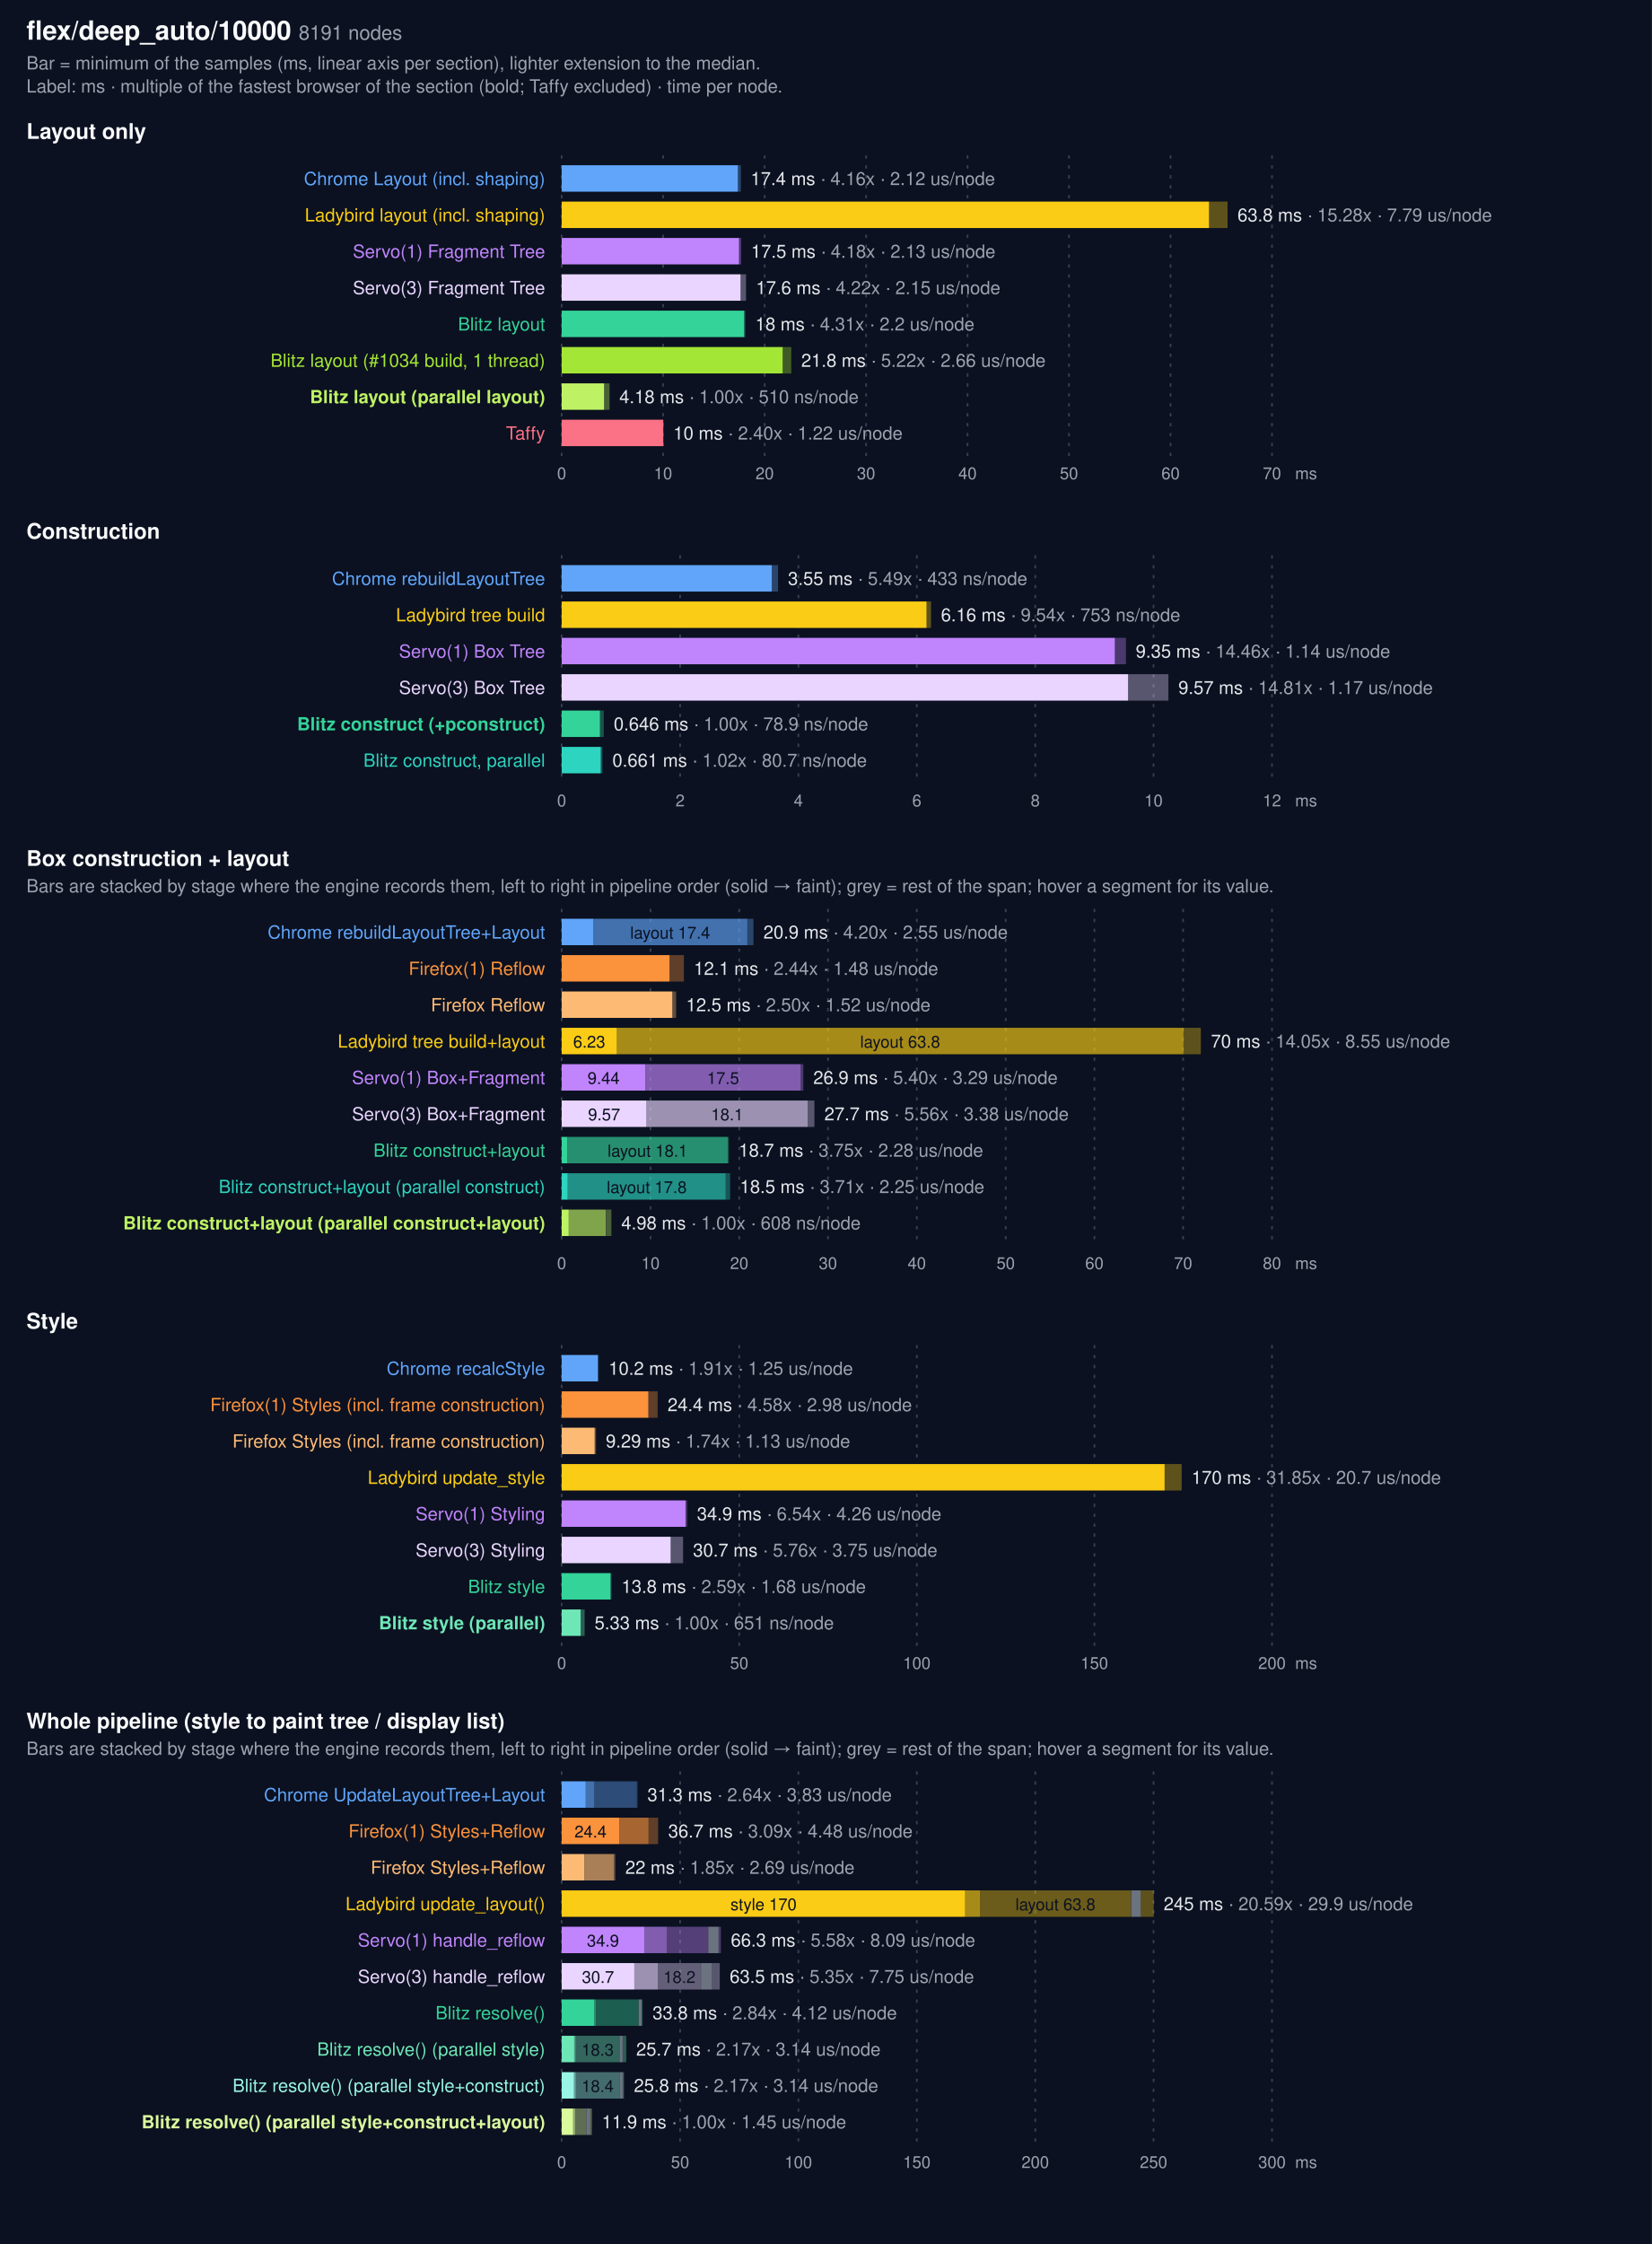
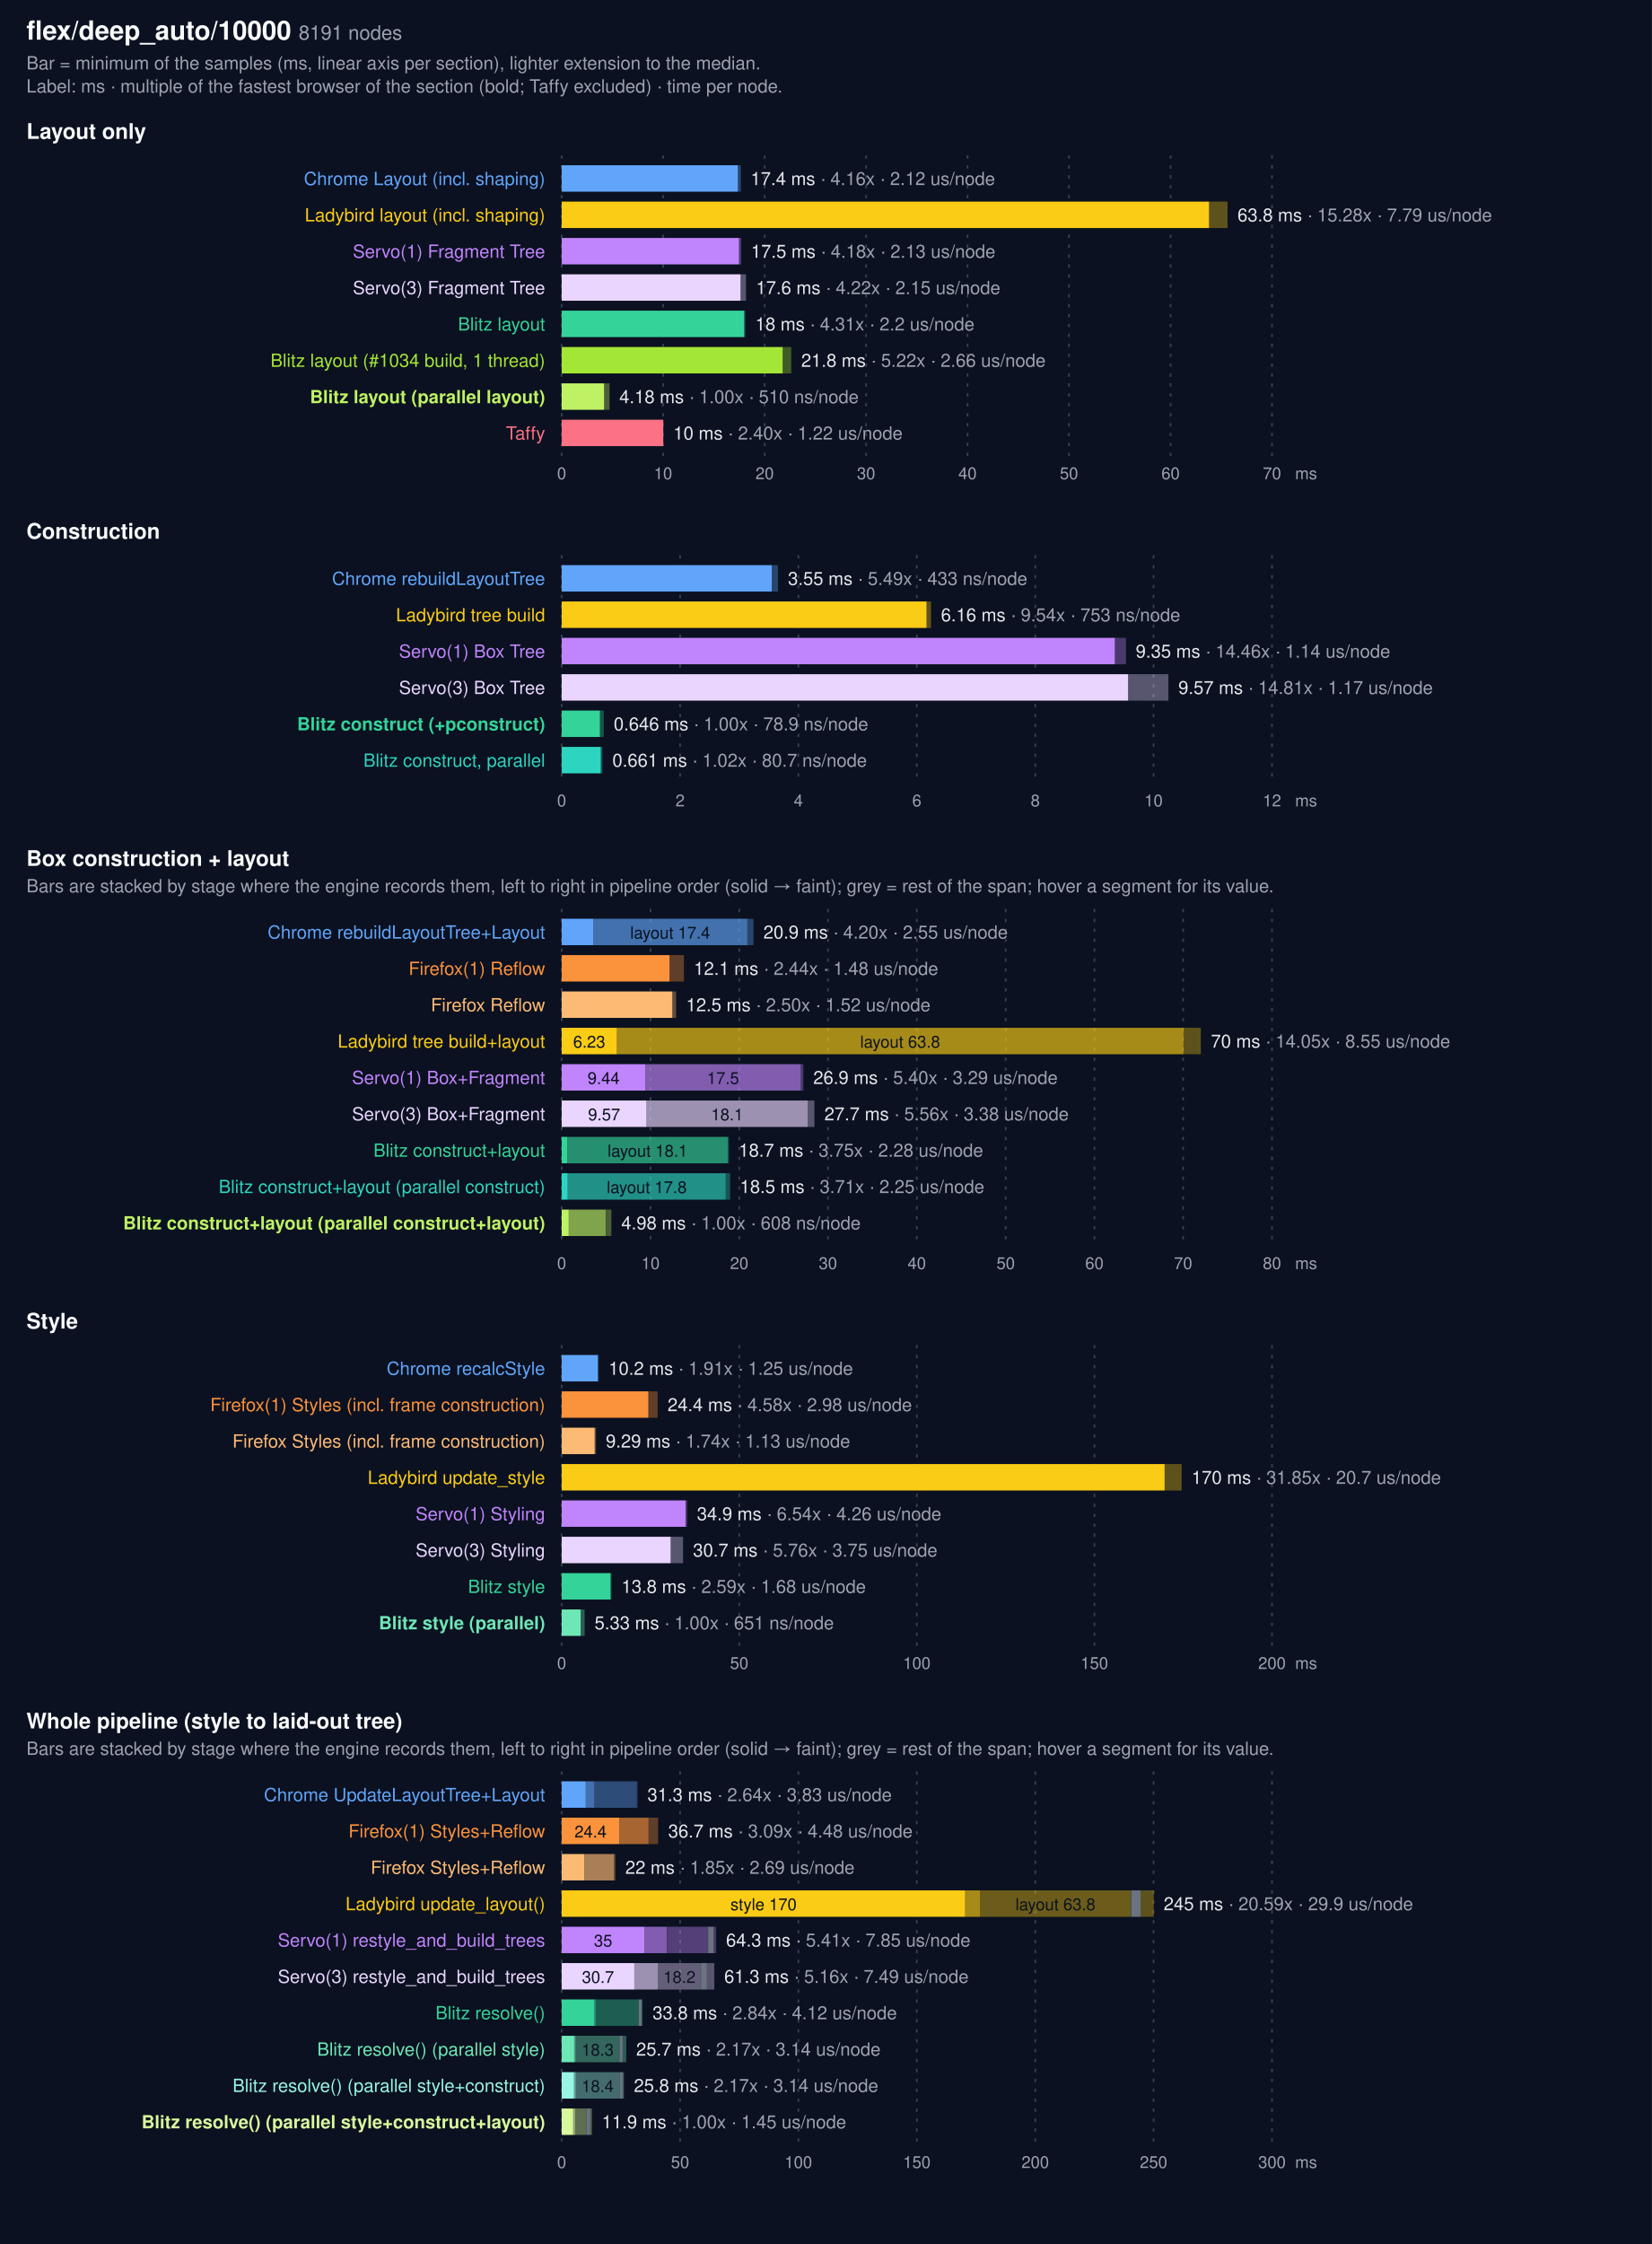
<svg xmlns="http://www.w3.org/2000/svg" width="1000" height="1358" viewBox="0 0 1000 1358" font-family="system-ui, -apple-system, Segoe UI, Helvetica, Arial, sans-serif">
  <rect width="1000" height="1358" fill="#0b1120" />
  <text x="16" y="24" fill="#f9fafb" font-size="16" font-weight="600">flex/deep_auto/10000 <tspan fill="#9ca3af" font-size="12" font-weight="400">8191 nodes</tspan>
  </text>
  <text x="16" y="42" fill="#9ca3af" font-size="11">Bar = minimum of the samples (ms, linear axis per section), lighter extension to the median.</text>
  <text x="16" y="56" fill="#9ca3af" font-size="11">Label: ms · multiple of the fastest browser of the section (bold; Taffy excluded) · time per node.</text>
  <text x="16" y="84" fill="#f9fafb" font-size="13" font-weight="600">Layout only</text>
  <line x1="340.0" x2="340.0" y1="94" y2="276" stroke="#374151" stroke-dasharray="2 4" />
  <text x="340.0" y="290" fill="#9ca3af" font-size="10" text-anchor="middle">0</text>
  <line x1="401.4" x2="401.4" y1="94" y2="276" stroke="#374151" stroke-dasharray="2 4" />
  <text x="401.4" y="290" fill="#9ca3af" font-size="10" text-anchor="middle">10</text>
  <line x1="462.9" x2="462.9" y1="94" y2="276" stroke="#374151" stroke-dasharray="2 4" />
  <text x="462.9" y="290" fill="#9ca3af" font-size="10" text-anchor="middle">20</text>
  <line x1="524.3" x2="524.3" y1="94" y2="276" stroke="#374151" stroke-dasharray="2 4" />
  <text x="524.3" y="290" fill="#9ca3af" font-size="10" text-anchor="middle">30</text>
  <line x1="585.7" x2="585.7" y1="94" y2="276" stroke="#374151" stroke-dasharray="2 4" />
  <text x="585.7" y="290" fill="#9ca3af" font-size="10" text-anchor="middle">40</text>
  <line x1="647.1" x2="647.1" y1="94" y2="276" stroke="#374151" stroke-dasharray="2 4" />
  <text x="647.1" y="290" fill="#9ca3af" font-size="10" text-anchor="middle">50</text>
  <line x1="708.6" x2="708.6" y1="94" y2="276" stroke="#374151" stroke-dasharray="2 4" />
  <text x="708.6" y="290" fill="#9ca3af" font-size="10" text-anchor="middle">60</text>
  <line x1="770.0" x2="770.0" y1="94" y2="276" stroke="#374151" stroke-dasharray="2 4" />
  <text x="770.0" y="290" fill="#9ca3af" font-size="10" text-anchor="middle">70</text>
  <text x="784" y="290" fill="#9ca3af" font-size="10">ms</text>
  <text x="330" y="112" fill="#60a5fa" font-size="11" text-anchor="end">Chrome Layout (incl. shaping)</text>
  <rect x="340" y="100" width="106.7" height="16" fill="#60a5fa" />
  <rect x="446.7" y="100" width="1.8" height="16" fill="#60a5fa" opacity="0.35" />
  <text x="454.4" y="112" fill="#e5e7eb" font-size="11">17.4 ms <tspan fill="#9ca3af">· 4.16x · 2.12 us/node</tspan>
  </text>
  <text x="330" y="134" fill="#facc15" font-size="11" text-anchor="end">Ladybird layout (incl. shaping)</text>
  <rect x="340" y="122" width="391.9" height="16" fill="#facc15" />
  <rect x="731.9" y="122" width="11.2" height="16" fill="#facc15" opacity="0.35" />
  <text x="749.1" y="134" fill="#e5e7eb" font-size="11">63.8 ms <tspan fill="#9ca3af">· 15.28x · 7.79 us/node</tspan>
  </text>
  <text x="330" y="156" fill="#c084fc" font-size="11" text-anchor="end">Servo(1) Fragment Tree</text>
  <rect x="340" y="144" width="107.4" height="16" fill="#c084fc" />
  <rect x="447.4" y="144" width="1.3" height="16" fill="#c084fc" opacity="0.35" />
  <text x="454.6" y="156" fill="#e5e7eb" font-size="11">17.5 ms <tspan fill="#9ca3af">· 4.18x · 2.13 us/node</tspan>
  </text>
  <text x="330" y="178" fill="#e9d5ff" font-size="11" text-anchor="end">Servo(3) Fragment Tree</text>
  <rect x="340" y="166" width="108.3" height="16" fill="#e9d5ff" />
  <rect x="448.3" y="166" width="3.3" height="16" fill="#e9d5ff" opacity="0.35" />
  <text x="457.6" y="178" fill="#e5e7eb" font-size="11">17.6 ms <tspan fill="#9ca3af">· 4.22x · 2.15 us/node</tspan>
  </text>
  <text x="330" y="200" fill="#34d399" font-size="11" text-anchor="end">Blitz layout</text>
  <rect x="340" y="188" width="110.5" height="16" fill="#34d399" />
  <rect x="450.5" y="188" width="0.7" height="16" fill="#34d399" opacity="0.35" />
  <text x="457.2" y="200" fill="#e5e7eb" font-size="11">18 ms <tspan fill="#9ca3af">· 4.31x · 2.2 us/node</tspan>
  </text>
  <text x="330" y="222" fill="#a3e635" font-size="11" text-anchor="end">Blitz layout (#1034 build, 1 thread)</text>
  <rect x="340" y="210" width="133.8" height="16" fill="#a3e635" />
  <rect x="473.8" y="210" width="5.2" height="16" fill="#a3e635" opacity="0.35" />
  <text x="485.0" y="222" fill="#e5e7eb" font-size="11">21.8 ms <tspan fill="#9ca3af">· 5.22x · 2.66 us/node</tspan>
  </text>
  <text x="330" y="244" fill="#bef264" font-size="11" text-anchor="end" font-weight="700">Blitz layout (parallel layout)</text>
  <rect x="340" y="232" width="25.7" height="16" fill="#bef264" />
  <rect x="365.7" y="232" width="3.3" height="16" fill="#bef264" opacity="0.35" />
  <text x="374.9" y="244" fill="#e5e7eb" font-size="11">4.18 ms <tspan fill="#9ca3af">· 1.00x · 510 ns/node</tspan>
  </text>
  <text x="330" y="266" fill="#fb7185" font-size="11" text-anchor="end">Taffy</text>
  <rect x="340" y="254" width="61.5" height="16" fill="#fb7185" />
  <rect x="401.5" y="254" width="0.1" height="16" fill="#fb7185" opacity="0.35" />
  <text x="407.6" y="266" fill="#e5e7eb" font-size="11">10 ms <tspan fill="#9ca3af">· 2.40x · 1.22 us/node</tspan>
  </text>
  <text x="16" y="326" fill="#f9fafb" font-size="13" font-weight="600">Construction</text>
  <line x1="340.0" x2="340.0" y1="336" y2="474" stroke="#374151" stroke-dasharray="2 4" />
  <text x="340.0" y="488" fill="#9ca3af" font-size="10" text-anchor="middle">0</text>
  <line x1="411.7" x2="411.7" y1="336" y2="474" stroke="#374151" stroke-dasharray="2 4" />
  <text x="411.7" y="488" fill="#9ca3af" font-size="10" text-anchor="middle">2</text>
  <line x1="483.3" x2="483.3" y1="336" y2="474" stroke="#374151" stroke-dasharray="2 4" />
  <text x="483.3" y="488" fill="#9ca3af" font-size="10" text-anchor="middle">4</text>
  <line x1="555.0" x2="555.0" y1="336" y2="474" stroke="#374151" stroke-dasharray="2 4" />
  <text x="555.0" y="488" fill="#9ca3af" font-size="10" text-anchor="middle">6</text>
  <line x1="626.7" x2="626.7" y1="336" y2="474" stroke="#374151" stroke-dasharray="2 4" />
  <text x="626.7" y="488" fill="#9ca3af" font-size="10" text-anchor="middle">8</text>
  <line x1="698.3" x2="698.3" y1="336" y2="474" stroke="#374151" stroke-dasharray="2 4" />
  <text x="698.3" y="488" fill="#9ca3af" font-size="10" text-anchor="middle">10</text>
  <line x1="770.0" x2="770.0" y1="336" y2="474" stroke="#374151" stroke-dasharray="2 4" />
  <text x="770.0" y="488" fill="#9ca3af" font-size="10" text-anchor="middle">12</text>
  <text x="784" y="488" fill="#9ca3af" font-size="10">ms</text>
  <text x="330" y="354" fill="#60a5fa" font-size="11" text-anchor="end">Chrome rebuildLayoutTree</text>
  <rect x="340" y="342" width="127.2" height="16" fill="#60a5fa" />
  <rect x="467.2" y="342" width="3.8" height="16" fill="#60a5fa" opacity="0.35" />
  <text x="477.0" y="354" fill="#e5e7eb" font-size="11">3.55 ms <tspan fill="#9ca3af">· 5.49x · 433 ns/node</tspan>
  </text>
  <text x="330" y="376" fill="#facc15" font-size="11" text-anchor="end">Ladybird tree build</text>
  <rect x="340" y="364" width="220.9" height="16" fill="#facc15" />
  <rect x="560.9" y="364" width="2.7" height="16" fill="#facc15" opacity="0.35" />
  <text x="569.6" y="376" fill="#e5e7eb" font-size="11">6.16 ms <tspan fill="#9ca3af">· 9.54x · 753 ns/node</tspan>
  </text>
  <text x="330" y="398" fill="#c084fc" font-size="11" text-anchor="end">Servo(1) Box Tree</text>
  <rect x="340" y="386" width="334.9" height="16" fill="#c084fc" />
  <rect x="674.9" y="386" width="6.7" height="16" fill="#c084fc" opacity="0.35" />
  <text x="687.5" y="398" fill="#e5e7eb" font-size="11">9.35 ms <tspan fill="#9ca3af">· 14.46x · 1.14 us/node</tspan>
  </text>
  <text x="330" y="420" fill="#e9d5ff" font-size="11" text-anchor="end">Servo(3) Box Tree</text>
  <rect x="340" y="408" width="342.9" height="16" fill="#e9d5ff" />
  <rect x="682.9" y="408" width="24.4" height="16" fill="#e9d5ff" opacity="0.35" />
  <text x="713.3" y="420" fill="#e5e7eb" font-size="11">9.57 ms <tspan fill="#9ca3af">· 14.81x · 1.17 us/node</tspan>
  </text>
  <text x="330" y="442" fill="#34d399" font-size="11" text-anchor="end" font-weight="700">Blitz construct (+pconstruct)</text>
  <rect x="340" y="430" width="23.2" height="16" fill="#34d399" />
  <rect x="363.2" y="430" width="2.3" height="16" fill="#34d399" opacity="0.35" />
  <text x="371.5" y="442" fill="#e5e7eb" font-size="11">0.646 ms <tspan fill="#9ca3af">· 1.00x · 78.9 ns/node</tspan>
  </text>
  <text x="330" y="464" fill="#2dd4bf" font-size="11" text-anchor="end">Blitz construct, parallel</text>
  <rect x="340" y="452" width="23.7" height="16" fill="#2dd4bf" />
  <rect x="363.7" y="452" width="1.0" height="16" fill="#2dd4bf" opacity="0.35" />
  <text x="370.7" y="464" fill="#e5e7eb" font-size="11">0.661 ms <tspan fill="#9ca3af">· 1.02x · 80.7 ns/node</tspan>
  </text>
  <text x="16" y="524" fill="#f9fafb" font-size="13" font-weight="600">Box construction + layout</text>
  <text x="16" y="540" fill="#9ca3af" font-size="11">Bars are stacked by stage where the engine records them, left to right in pipeline order (solid → faint); grey = rest of the span; hover a segment for its value.</text>
  <line x1="340.0" x2="340.0" y1="550" y2="754" stroke="#374151" stroke-dasharray="2 4" />
  <text x="340.0" y="768" fill="#9ca3af" font-size="10" text-anchor="middle">0</text>
  <line x1="393.8" x2="393.8" y1="550" y2="754" stroke="#374151" stroke-dasharray="2 4" />
  <text x="393.8" y="768" fill="#9ca3af" font-size="10" text-anchor="middle">10</text>
  <line x1="447.5" x2="447.5" y1="550" y2="754" stroke="#374151" stroke-dasharray="2 4" />
  <text x="447.5" y="768" fill="#9ca3af" font-size="10" text-anchor="middle">20</text>
  <line x1="501.2" x2="501.2" y1="550" y2="754" stroke="#374151" stroke-dasharray="2 4" />
  <text x="501.2" y="768" fill="#9ca3af" font-size="10" text-anchor="middle">30</text>
  <line x1="555.0" x2="555.0" y1="550" y2="754" stroke="#374151" stroke-dasharray="2 4" />
  <text x="555.0" y="768" fill="#9ca3af" font-size="10" text-anchor="middle">40</text>
  <line x1="608.8" x2="608.8" y1="550" y2="754" stroke="#374151" stroke-dasharray="2 4" />
  <text x="608.8" y="768" fill="#9ca3af" font-size="10" text-anchor="middle">50</text>
  <line x1="662.5" x2="662.5" y1="550" y2="754" stroke="#374151" stroke-dasharray="2 4" />
  <text x="662.5" y="768" fill="#9ca3af" font-size="10" text-anchor="middle">60</text>
  <line x1="716.2" x2="716.2" y1="550" y2="754" stroke="#374151" stroke-dasharray="2 4" />
  <text x="716.2" y="768" fill="#9ca3af" font-size="10" text-anchor="middle">70</text>
  <line x1="770.0" x2="770.0" y1="550" y2="754" stroke="#374151" stroke-dasharray="2 4" />
  <text x="770.0" y="768" fill="#9ca3af" font-size="10" text-anchor="middle">80</text>
  <text x="784" y="768" fill="#9ca3af" font-size="10">ms</text>
  <text x="330" y="568" fill="#60a5fa" font-size="11" text-anchor="end">Chrome rebuildLayoutTree+Layout</text>
  <rect x="340.0" y="556" width="19.1" height="16" fill="#60a5fa" opacity="1.0" />
  <rect x="359.1" y="556" width="93.3" height="16" fill="#60a5fa" opacity="0.65" />
  <text x="405.7" y="568" fill="#0b1120" font-size="10" text-anchor="middle">layout 17.4</text>
  <rect x="452.4" y="556" width="3.7" height="16" fill="#60a5fa" opacity="0.35" />
  <text x="462.1" y="568" fill="#e5e7eb" font-size="11">20.9 ms <tspan fill="#9ca3af">· 4.20x · 2.55 us/node</tspan>
  </text>
  <text x="330" y="590" fill="#fb923c" font-size="11" text-anchor="end">Firefox(1) Reflow</text>
  <rect x="340" y="578" width="65.3" height="16" fill="#fb923c" />
  <rect x="405.3" y="578" width="8.7" height="16" fill="#fb923c" opacity="0.35" />
  <text x="420.0" y="590" fill="#e5e7eb" font-size="11">12.1 ms <tspan fill="#9ca3af">· 2.44x · 1.48 us/node</tspan>
  </text>
  <text x="330" y="612" fill="#fdba74" font-size="11" text-anchor="end">Firefox Reflow</text>
  <rect x="340" y="600" width="67.0" height="16" fill="#fdba74" />
  <rect x="407.0" y="600" width="2.3" height="16" fill="#fdba74" opacity="0.35" />
  <text x="415.3" y="612" fill="#e5e7eb" font-size="11">12.5 ms <tspan fill="#9ca3af">· 2.50x · 1.52 us/node</tspan>
  </text>
  <text x="330" y="634" fill="#facc15" font-size="11" text-anchor="end">Ladybird tree build+layout</text>
  <rect x="340.0" y="622" width="33.5" height="16" fill="#facc15" opacity="1.0" />
  <text x="356.7" y="634" fill="#0b1120" font-size="10" text-anchor="middle">6.23</text>
  <rect x="373.5" y="622" width="342.9" height="16" fill="#facc15" opacity="0.65" />
  <text x="544.9" y="634" fill="#0b1120" font-size="10" text-anchor="middle">layout 63.8</text>
  <rect x="716.3" y="622" width="0.0" height="16" fill="#6b7280" opacity="1.0" />
  <rect x="716.3" y="622" width="10.6" height="16" fill="#facc15" opacity="0.35" />
  <text x="733.0" y="634" fill="#e5e7eb" font-size="11">70 ms <tspan fill="#9ca3af">· 14.05x · 8.55 us/node</tspan>
  </text>
  <text x="330" y="656" fill="#c084fc" font-size="11" text-anchor="end">Servo(1) Box+Fragment</text>
  <rect x="340.0" y="644" width="50.7" height="16" fill="#c084fc" opacity="1.0" />
  <text x="365.4" y="656" fill="#0b1120" font-size="10" text-anchor="middle">9.44</text>
  <rect x="390.7" y="644" width="94.0" height="16" fill="#c084fc" opacity="0.65" />
  <text x="437.7" y="656" fill="#0b1120" font-size="10" text-anchor="middle">17.5</text>
  <rect x="484.7" y="644" width="1.6" height="16" fill="#c084fc" opacity="0.35" />
  <text x="492.3" y="656" fill="#e5e7eb" font-size="11">26.9 ms <tspan fill="#9ca3af">· 5.40x · 3.29 us/node</tspan>
  </text>
  <text x="330" y="678" fill="#e9d5ff" font-size="11" text-anchor="end">Servo(3) Box+Fragment</text>
  <rect x="340.0" y="666" width="51.4" height="16" fill="#e9d5ff" opacity="1.0" />
  <text x="365.7" y="678" fill="#0b1120" font-size="10" text-anchor="middle">9.57</text>
  <rect x="391.4" y="666" width="97.5" height="16" fill="#e9d5ff" opacity="0.65" />
  <text x="440.2" y="678" fill="#0b1120" font-size="10" text-anchor="middle">18.1</text>
  <rect x="488.9" y="666" width="4.1" height="16" fill="#e9d5ff" opacity="0.35" />
  <text x="499.0" y="678" fill="#e5e7eb" font-size="11">27.7 ms <tspan fill="#9ca3af">· 5.56x · 3.38 us/node</tspan>
  </text>
  <text x="330" y="700" fill="#34d399" font-size="11" text-anchor="end">Blitz construct+layout</text>
  <rect x="340.0" y="688" width="3.5" height="16" fill="#34d399" opacity="1.0" />
  <rect x="343.5" y="688" width="97.0" height="16" fill="#34d399" opacity="0.65" />
  <text x="392.0" y="700" fill="#0b1120" font-size="10" text-anchor="middle">layout 18.1</text>
  <rect x="440.5" y="688" width="0.7" height="16" fill="#34d399" opacity="0.35" />
  <text x="447.2" y="700" fill="#e5e7eb" font-size="11">18.7 ms <tspan fill="#9ca3af">· 3.75x · 2.28 us/node</tspan>
  </text>
  <text x="330" y="722" fill="#2dd4bf" font-size="11" text-anchor="end">Blitz construct+layout (parallel construct)</text>
  <rect x="340.0" y="710" width="3.7" height="16" fill="#2dd4bf" opacity="1.0" />
  <rect x="343.7" y="710" width="95.6" height="16" fill="#2dd4bf" opacity="0.65" />
  <text x="391.5" y="722" fill="#0b1120" font-size="10" text-anchor="middle">layout 17.8</text>
  <rect x="439.3" y="710" width="0.0" height="16" fill="#6b7280" opacity="1.0" />
  <rect x="439.3" y="710" width="2.7" height="16" fill="#2dd4bf" opacity="0.35" />
  <text x="447.9" y="722" fill="#e5e7eb" font-size="11">18.5 ms <tspan fill="#9ca3af">· 3.71x · 2.25 us/node</tspan>
  </text>
  <text x="330" y="744" fill="#bef264" font-size="11" text-anchor="end" font-weight="700">Blitz construct+layout (parallel construct+layout)</text>
  <rect x="340.0" y="732" width="4.3" height="16" fill="#bef264" opacity="1.0" />
  <rect x="344.3" y="732" width="22.4" height="16" fill="#bef264" opacity="0.65" />
  <rect x="366.8" y="732" width="3.3" height="16" fill="#bef264" opacity="0.35" />
  <text x="376.1" y="744" fill="#e5e7eb" font-size="11">4.98 ms <tspan fill="#9ca3af">· 1.00x · 608 ns/node</tspan>
  </text>
  <text x="16" y="804" fill="#f9fafb" font-size="13" font-weight="600">Style</text>
  <line x1="340.0" x2="340.0" y1="814" y2="996" stroke="#374151" stroke-dasharray="2 4" />
  <text x="340.0" y="1010" fill="#9ca3af" font-size="10" text-anchor="middle">0</text>
  <line x1="447.5" x2="447.5" y1="814" y2="996" stroke="#374151" stroke-dasharray="2 4" />
  <text x="447.5" y="1010" fill="#9ca3af" font-size="10" text-anchor="middle">50</text>
  <line x1="555.0" x2="555.0" y1="814" y2="996" stroke="#374151" stroke-dasharray="2 4" />
  <text x="555.0" y="1010" fill="#9ca3af" font-size="10" text-anchor="middle">100</text>
  <line x1="662.5" x2="662.5" y1="814" y2="996" stroke="#374151" stroke-dasharray="2 4" />
  <text x="662.5" y="1010" fill="#9ca3af" font-size="10" text-anchor="middle">150</text>
  <line x1="770.0" x2="770.0" y1="814" y2="996" stroke="#374151" stroke-dasharray="2 4" />
  <text x="770.0" y="1010" fill="#9ca3af" font-size="10" text-anchor="middle">200</text>
  <text x="784" y="1010" fill="#9ca3af" font-size="10">ms</text>
  <text x="330" y="832" fill="#60a5fa" font-size="11" text-anchor="end">Chrome recalcStyle</text>
  <rect x="340" y="820" width="21.9" height="16" fill="#60a5fa" />
  <rect x="361.9" y="820" width="0.5" height="16" fill="#60a5fa" opacity="0.35" />
  <text x="368.4" y="832" fill="#e5e7eb" font-size="11">10.2 ms <tspan fill="#9ca3af">· 1.91x · 1.25 us/node</tspan>
  </text>
  <text x="330" y="854" fill="#fb923c" font-size="11" text-anchor="end">Firefox(1) Styles (incl. frame construction)</text>
  <rect x="340" y="842" width="52.5" height="16" fill="#fb923c" />
  <rect x="392.5" y="842" width="5.6" height="16" fill="#fb923c" opacity="0.35" />
  <text x="404.1" y="854" fill="#e5e7eb" font-size="11">24.4 ms <tspan fill="#9ca3af">· 4.58x · 2.98 us/node</tspan>
  </text>
  <text x="330" y="876" fill="#fdba74" font-size="11" text-anchor="end">Firefox Styles (incl. frame construction)</text>
  <rect x="340" y="864" width="20.0" height="16" fill="#fdba74" />
  <rect x="360.0" y="864" width="0.8" height="16" fill="#fdba74" opacity="0.35" />
  <text x="366.7" y="876" fill="#e5e7eb" font-size="11">9.29 ms <tspan fill="#9ca3af">· 1.74x · 1.13 us/node</tspan>
  </text>
  <text x="330" y="898" fill="#facc15" font-size="11" text-anchor="end">Ladybird update_style</text>
  <rect x="340" y="886" width="365.0" height="16" fill="#facc15" />
  <rect x="705.0" y="886" width="10.3" height="16" fill="#facc15" opacity="0.35" />
  <text x="721.3" y="898" fill="#e5e7eb" font-size="11">170 ms <tspan fill="#9ca3af">· 31.85x · 20.7 us/node</tspan>
  </text>
  <text x="330" y="920" fill="#c084fc" font-size="11" text-anchor="end">Servo(1) Styling</text>
  <rect x="340" y="908" width="75.0" height="16" fill="#c084fc" />
  <rect x="415.0" y="908" width="1.0" height="16" fill="#c084fc" opacity="0.35" />
  <text x="421.9" y="920" fill="#e5e7eb" font-size="11">34.9 ms <tspan fill="#9ca3af">· 6.54x · 4.26 us/node</tspan>
  </text>
  <text x="330" y="942" fill="#e9d5ff" font-size="11" text-anchor="end">Servo(3) Styling</text>
  <rect x="340" y="930" width="66.0" height="16" fill="#e9d5ff" />
  <rect x="406.0" y="930" width="7.5" height="16" fill="#e9d5ff" opacity="0.35" />
  <text x="419.5" y="942" fill="#e5e7eb" font-size="11">30.7 ms <tspan fill="#9ca3af">· 5.76x · 3.75 us/node</tspan>
  </text>
  <text x="330" y="964" fill="#34d399" font-size="11" text-anchor="end">Blitz style</text>
  <rect x="340" y="952" width="29.6" height="16" fill="#34d399" />
  <rect x="369.6" y="952" width="0.6" height="16" fill="#34d399" opacity="0.35" />
  <text x="376.2" y="964" fill="#e5e7eb" font-size="11">13.8 ms <tspan fill="#9ca3af">· 2.59x · 1.68 us/node</tspan>
  </text>
  <text x="330" y="986" fill="#6ee7b7" font-size="11" text-anchor="end" font-weight="700">Blitz style (parallel)</text>
  <rect x="340" y="974" width="11.5" height="16" fill="#6ee7b7" />
  <rect x="351.5" y="974" width="2.4" height="16" fill="#6ee7b7" opacity="0.35" />
  <text x="359.9" y="986" fill="#e5e7eb" font-size="11">5.33 ms <tspan fill="#9ca3af">· 1.00x · 651 ns/node</tspan>
  </text>
-   <text x="16" y="1046" fill="#f9fafb" font-size="13" font-weight="600">Whole pipeline (style to paint tree / display list)</text>
+   <text x="16" y="1046" fill="#f9fafb" font-size="13" font-weight="600">Whole pipeline (style to laid-out tree)</text>
  <text x="16" y="1062" fill="#9ca3af" font-size="11">Bars are stacked by stage where the engine records them, left to right in pipeline order (solid → faint); grey = rest of the span; hover a segment for its value.</text>
  <line x1="340.0" x2="340.0" y1="1072" y2="1298" stroke="#374151" stroke-dasharray="2 4" />
  <text x="340.0" y="1312" fill="#9ca3af" font-size="10" text-anchor="middle">0</text>
  <line x1="411.7" x2="411.7" y1="1072" y2="1298" stroke="#374151" stroke-dasharray="2 4" />
  <text x="411.7" y="1312" fill="#9ca3af" font-size="10" text-anchor="middle">50</text>
  <line x1="483.3" x2="483.3" y1="1072" y2="1298" stroke="#374151" stroke-dasharray="2 4" />
  <text x="483.3" y="1312" fill="#9ca3af" font-size="10" text-anchor="middle">100</text>
  <line x1="555.0" x2="555.0" y1="1072" y2="1298" stroke="#374151" stroke-dasharray="2 4" />
  <text x="555.0" y="1312" fill="#9ca3af" font-size="10" text-anchor="middle">150</text>
  <line x1="626.7" x2="626.7" y1="1072" y2="1298" stroke="#374151" stroke-dasharray="2 4" />
  <text x="626.7" y="1312" fill="#9ca3af" font-size="10" text-anchor="middle">200</text>
  <line x1="698.3" x2="698.3" y1="1072" y2="1298" stroke="#374151" stroke-dasharray="2 4" />
  <text x="698.3" y="1312" fill="#9ca3af" font-size="10" text-anchor="middle">250</text>
  <line x1="770.0" x2="770.0" y1="1072" y2="1298" stroke="#374151" stroke-dasharray="2 4" />
  <text x="770.0" y="1312" fill="#9ca3af" font-size="10" text-anchor="middle">300</text>
  <text x="784" y="1312" fill="#9ca3af" font-size="10">ms</text>
  <text x="330" y="1090" fill="#60a5fa" font-size="11" text-anchor="end">Chrome UpdateLayoutTree+Layout</text>
  <rect x="340.0" y="1078" width="14.6" height="16" fill="#60a5fa" opacity="1.0" />
  <rect x="354.6" y="1078" width="5.1" height="16" fill="#60a5fa" opacity="0.65" />
  <rect x="359.7" y="1078" width="25.1" height="16" fill="#60a5fa" opacity="0.4" />
  <rect x="384.8" y="1078" width="0.1" height="16" fill="#6b7280" opacity="1.0" />
  <rect x="384.9" y="1078" width="1.0" height="16" fill="#60a5fa" opacity="0.35" />
  <text x="391.9" y="1090" fill="#e5e7eb" font-size="11">31.3 ms <tspan fill="#9ca3af">· 2.64x · 3.83 us/node</tspan>
  </text>
  <text x="330" y="1112" fill="#fb923c" font-size="11" text-anchor="end">Firefox(1) Styles+Reflow</text>
  <rect x="340.0" y="1100" width="35.0" height="16" fill="#fb923c" opacity="1.0" />
  <text x="357.5" y="1112" fill="#0b1120" font-size="10" text-anchor="middle">24.4</text>
  <rect x="375.0" y="1100" width="17.6" height="16" fill="#fb923c" opacity="0.65" />
  <rect x="392.6" y="1100" width="5.8" height="16" fill="#fb923c" opacity="0.35" />
  <text x="404.5" y="1112" fill="#e5e7eb" font-size="11">36.7 ms <tspan fill="#9ca3af">· 3.09x · 4.48 us/node</tspan>
  </text>
  <text x="330" y="1134" fill="#fdba74" font-size="11" text-anchor="end">Firefox Styles+Reflow</text>
  <rect x="340.0" y="1122" width="13.7" height="16" fill="#fdba74" opacity="1.0" />
  <rect x="353.7" y="1122" width="17.9" height="16" fill="#fdba74" opacity="0.65" />
  <rect x="371.6" y="1122" width="0.9" height="16" fill="#fdba74" opacity="0.35" />
  <text x="378.5" y="1134" fill="#e5e7eb" font-size="11">22 ms <tspan fill="#9ca3af">· 1.85x · 2.69 us/node</tspan>
  </text>
  <text x="330" y="1156" fill="#facc15" font-size="11" text-anchor="end">Ladybird update_layout()</text>
  <rect x="340.0" y="1144" width="244.3" height="16" fill="#facc15" opacity="1.0" />
  <text x="462.2" y="1156" fill="#0b1120" font-size="10" text-anchor="middle">style 170</text>
  <rect x="584.3" y="1144" width="8.9" height="16" fill="#facc15" opacity="0.65" />
  <rect x="593.2" y="1144" width="91.4" height="16" fill="#facc15" opacity="0.4" />
  <text x="638.9" y="1156" fill="#0b1120" font-size="10" text-anchor="middle">layout 63.8</text>
  <rect x="684.7" y="1144" width="5.8" height="16" fill="#6b7280" opacity="1.0" />
  <rect x="690.5" y="1144" width="7.9" height="16" fill="#facc15" opacity="0.35" />
  <text x="704.4" y="1156" fill="#e5e7eb" font-size="11">245 ms <tspan fill="#9ca3af">· 20.59x · 29.9 us/node</tspan>
  </text>
-   <text x="330" y="1178" fill="#c084fc" font-size="11" text-anchor="end">Servo(1) handle_reflow</text>
-   <rect x="340.0" y="1166" width="50.0" height="16" fill="#c084fc" opacity="1.0" />
-   <text x="365.0" y="1178" fill="#0b1120" font-size="10" text-anchor="middle">34.9</text>
-   <rect x="390.0" y="1166" width="13.6" height="16" fill="#c084fc" opacity="0.65" />
-   <rect x="403.6" y="1166" width="25.0" height="16" fill="#c084fc" opacity="0.4" />
-   <rect x="428.7" y="1166" width="6.3" height="16" fill="#6b7280" opacity="1.0" />
-   <rect x="435.0" y="1166" width="1.4" height="16" fill="#c084fc" opacity="0.35" />
-   <text x="442.4" y="1178" fill="#e5e7eb" font-size="11">66.3 ms <tspan fill="#9ca3af">· 5.58x · 8.09 us/node</tspan>
-   </text>
-   <text x="330" y="1200" fill="#e9d5ff" font-size="11" text-anchor="end">Servo(3) handle_reflow</text>
+   <text x="330" y="1178" fill="#c084fc" font-size="11" text-anchor="end">Servo(1) restyle_and_build_trees</text>
+   <rect x="340.0" y="1166" width="50.1" height="16" fill="#c084fc" opacity="1.0" />
+   <text x="365.1" y="1178" fill="#0b1120" font-size="10" text-anchor="middle">35</text>
+   <rect x="390.1" y="1166" width="13.5" height="16" fill="#c084fc" opacity="0.65" />
+   <rect x="403.7" y="1166" width="25.1" height="16" fill="#c084fc" opacity="0.4" />
+   <rect x="428.7" y="1166" width="3.4" height="16" fill="#6b7280" opacity="1.0" />
+   <rect x="432.2" y="1166" width="1.3" height="16" fill="#c084fc" opacity="0.35" />
+   <text x="439.5" y="1178" fill="#e5e7eb" font-size="11">64.3 ms <tspan fill="#9ca3af">· 5.41x · 7.85 us/node</tspan>
+   </text>
+   <text x="330" y="1200" fill="#e9d5ff" font-size="11" text-anchor="end">Servo(3) restyle_and_build_trees</text>
  <rect x="340.0" y="1188" width="44.0" height="16" fill="#e9d5ff" opacity="1.0" />
  <text x="362.0" y="1200" fill="#0b1120" font-size="10" text-anchor="middle">30.7</text>
  <rect x="384.0" y="1188" width="14.2" height="16" fill="#e9d5ff" opacity="0.65" />
  <rect x="398.2" y="1188" width="26.0" height="16" fill="#e9d5ff" opacity="0.4" />
  <text x="411.3" y="1200" fill="#0b1120" font-size="10" text-anchor="middle">18.2</text>
-   <rect x="424.3" y="1188" width="6.7" height="16" fill="#6b7280" opacity="1.0" />
-   <rect x="431.0" y="1188" width="4.7" height="16" fill="#e9d5ff" opacity="0.35" />
-   <text x="441.7" y="1200" fill="#e5e7eb" font-size="11">63.5 ms <tspan fill="#9ca3af">· 5.35x · 7.75 us/node</tspan>
+   <rect x="424.3" y="1188" width="3.6" height="16" fill="#6b7280" opacity="1.0" />
+   <rect x="427.9" y="1188" width="4.5" height="16" fill="#e9d5ff" opacity="0.35" />
+   <text x="438.4" y="1200" fill="#e5e7eb" font-size="11">61.3 ms <tspan fill="#9ca3af">· 5.16x · 7.49 us/node</tspan>
  </text>
  <text x="330" y="1222" fill="#34d399" font-size="11" text-anchor="end">Blitz resolve()</text>
  <rect x="340.0" y="1210" width="19.8" height="16" fill="#34d399" opacity="1.0" />
  <rect x="359.8" y="1210" width="0.9" height="16" fill="#34d399" opacity="0.65" />
  <rect x="360.7" y="1210" width="25.9" height="16" fill="#34d399" opacity="0.4" />
  <rect x="386.6" y="1210" width="1.8" height="16" fill="#6b7280" opacity="1.0" />
  <rect x="388.4" y="1210" width="0.6" height="16" fill="#34d399" opacity="0.35" />
  <text x="395.0" y="1222" fill="#e5e7eb" font-size="11">33.8 ms <tspan fill="#9ca3af">· 2.84x · 4.12 us/node</tspan>
  </text>
  <text x="330" y="1244" fill="#6ee7b7" font-size="11" text-anchor="end">Blitz resolve() (parallel style)</text>
  <rect x="340.0" y="1232" width="7.6" height="16" fill="#6ee7b7" opacity="1.0" />
  <rect x="347.6" y="1232" width="1.0" height="16" fill="#6ee7b7" opacity="0.65" />
  <rect x="348.7" y="1232" width="26.3" height="16" fill="#6ee7b7" opacity="0.4" />
  <text x="361.8" y="1244" fill="#0b1120" font-size="10" text-anchor="middle">18.3</text>
  <rect x="375.0" y="1232" width="1.9" height="16" fill="#6b7280" opacity="1.0" />
  <rect x="376.9" y="1232" width="2.2" height="16" fill="#6ee7b7" opacity="0.35" />
  <text x="385.1" y="1244" fill="#e5e7eb" font-size="11">25.7 ms <tspan fill="#9ca3af">· 2.17x · 3.14 us/node</tspan>
  </text>
  <text x="330" y="1266" fill="#99f6e4" font-size="11" text-anchor="end">Blitz resolve() (parallel style+construct)</text>
  <rect x="340.0" y="1254" width="7.5" height="16" fill="#99f6e4" opacity="1.0" />
  <rect x="347.5" y="1254" width="1.1" height="16" fill="#99f6e4" opacity="0.65" />
  <rect x="348.6" y="1254" width="26.4" height="16" fill="#99f6e4" opacity="0.4" />
  <text x="361.8" y="1266" fill="#0b1120" font-size="10" text-anchor="middle">18.4</text>
  <rect x="375.0" y="1254" width="1.9" height="16" fill="#6b7280" opacity="1.0" />
  <rect x="376.9" y="1254" width="0.8" height="16" fill="#99f6e4" opacity="0.35" />
  <text x="383.7" y="1266" fill="#e5e7eb" font-size="11">25.8 ms <tspan fill="#9ca3af">· 2.17x · 3.14 us/node</tspan>
  </text>
  <text x="330" y="1288" fill="#d9f99d" font-size="11" text-anchor="end" font-weight="700">Blitz resolve() (parallel style+construct+layout)</text>
  <rect x="340.0" y="1276" width="7.0" height="16" fill="#d9f99d" opacity="1.0" />
  <rect x="347.0" y="1276" width="1.2" height="16" fill="#d9f99d" opacity="0.65" />
  <rect x="348.2" y="1276" width="6.7" height="16" fill="#d9f99d" opacity="0.4" />
  <rect x="354.9" y="1276" width="2.2" height="16" fill="#6b7280" opacity="1.0" />
  <rect x="357.0" y="1276" width="1.3" height="16" fill="#d9f99d" opacity="0.35" />
  <text x="364.3" y="1288" fill="#e5e7eb" font-size="11">11.9 ms <tspan fill="#9ca3af">· 1.00x · 1.45 us/node</tspan>
  </text>
</svg>
